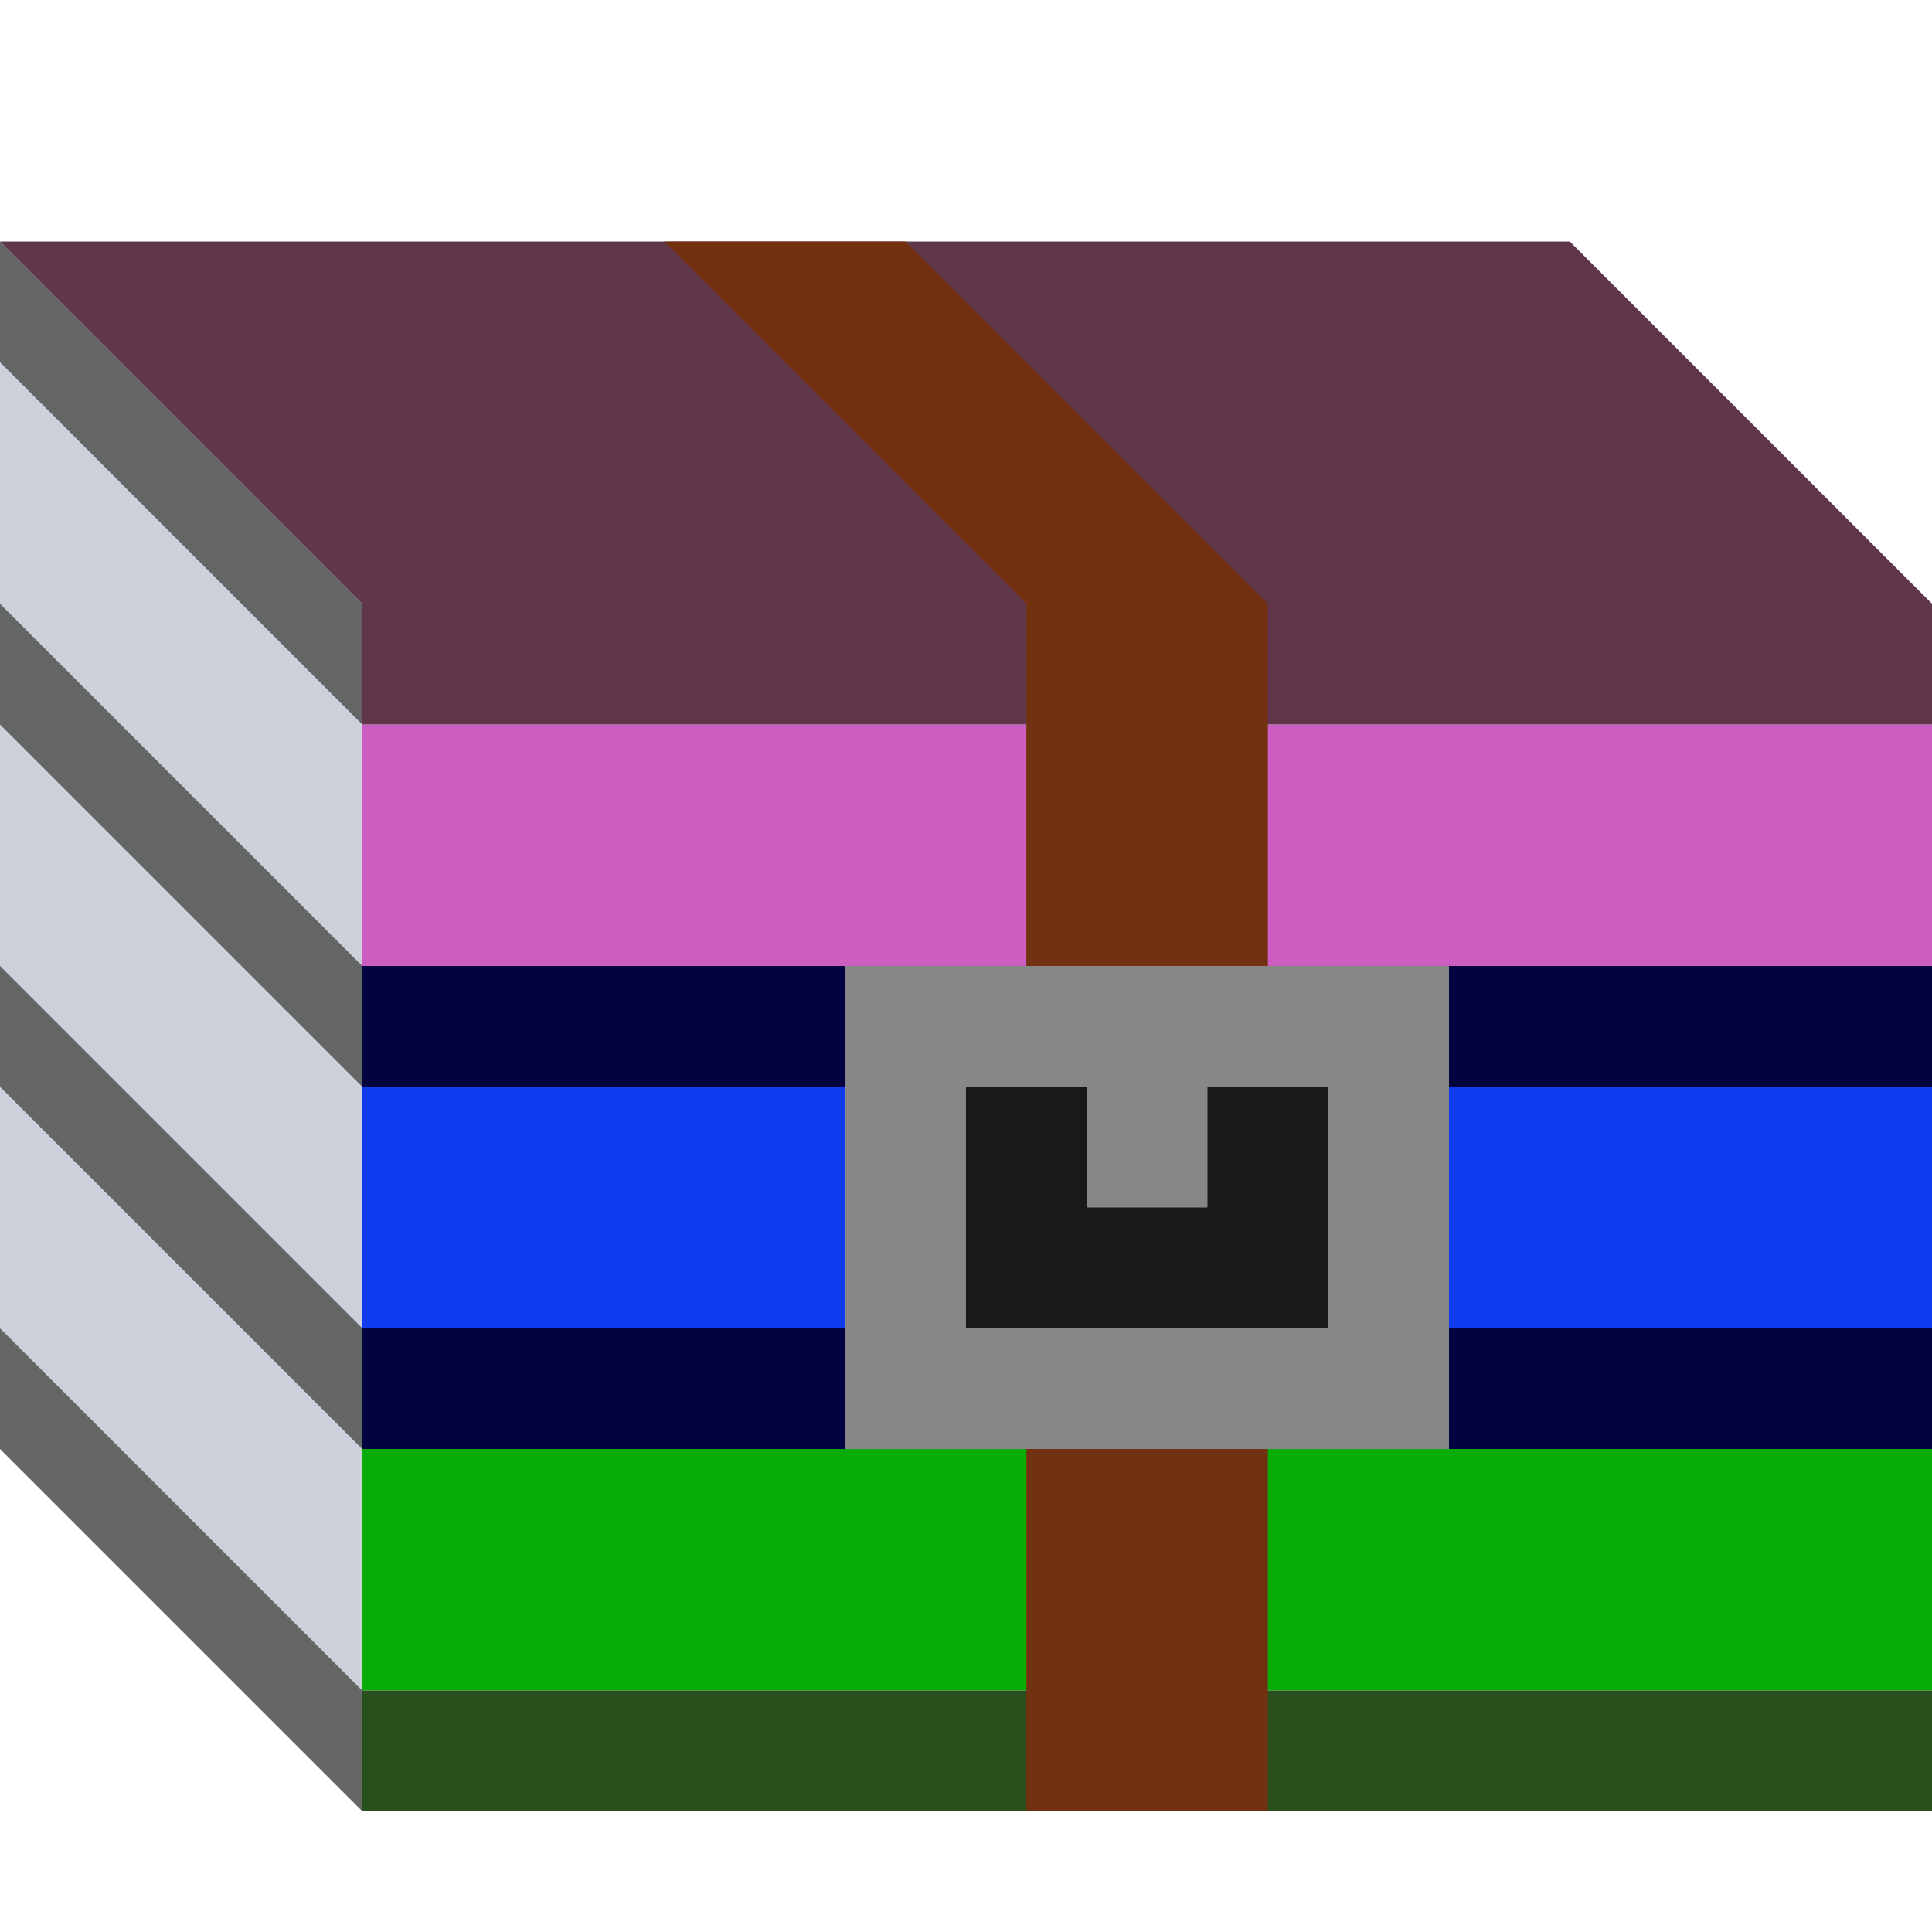
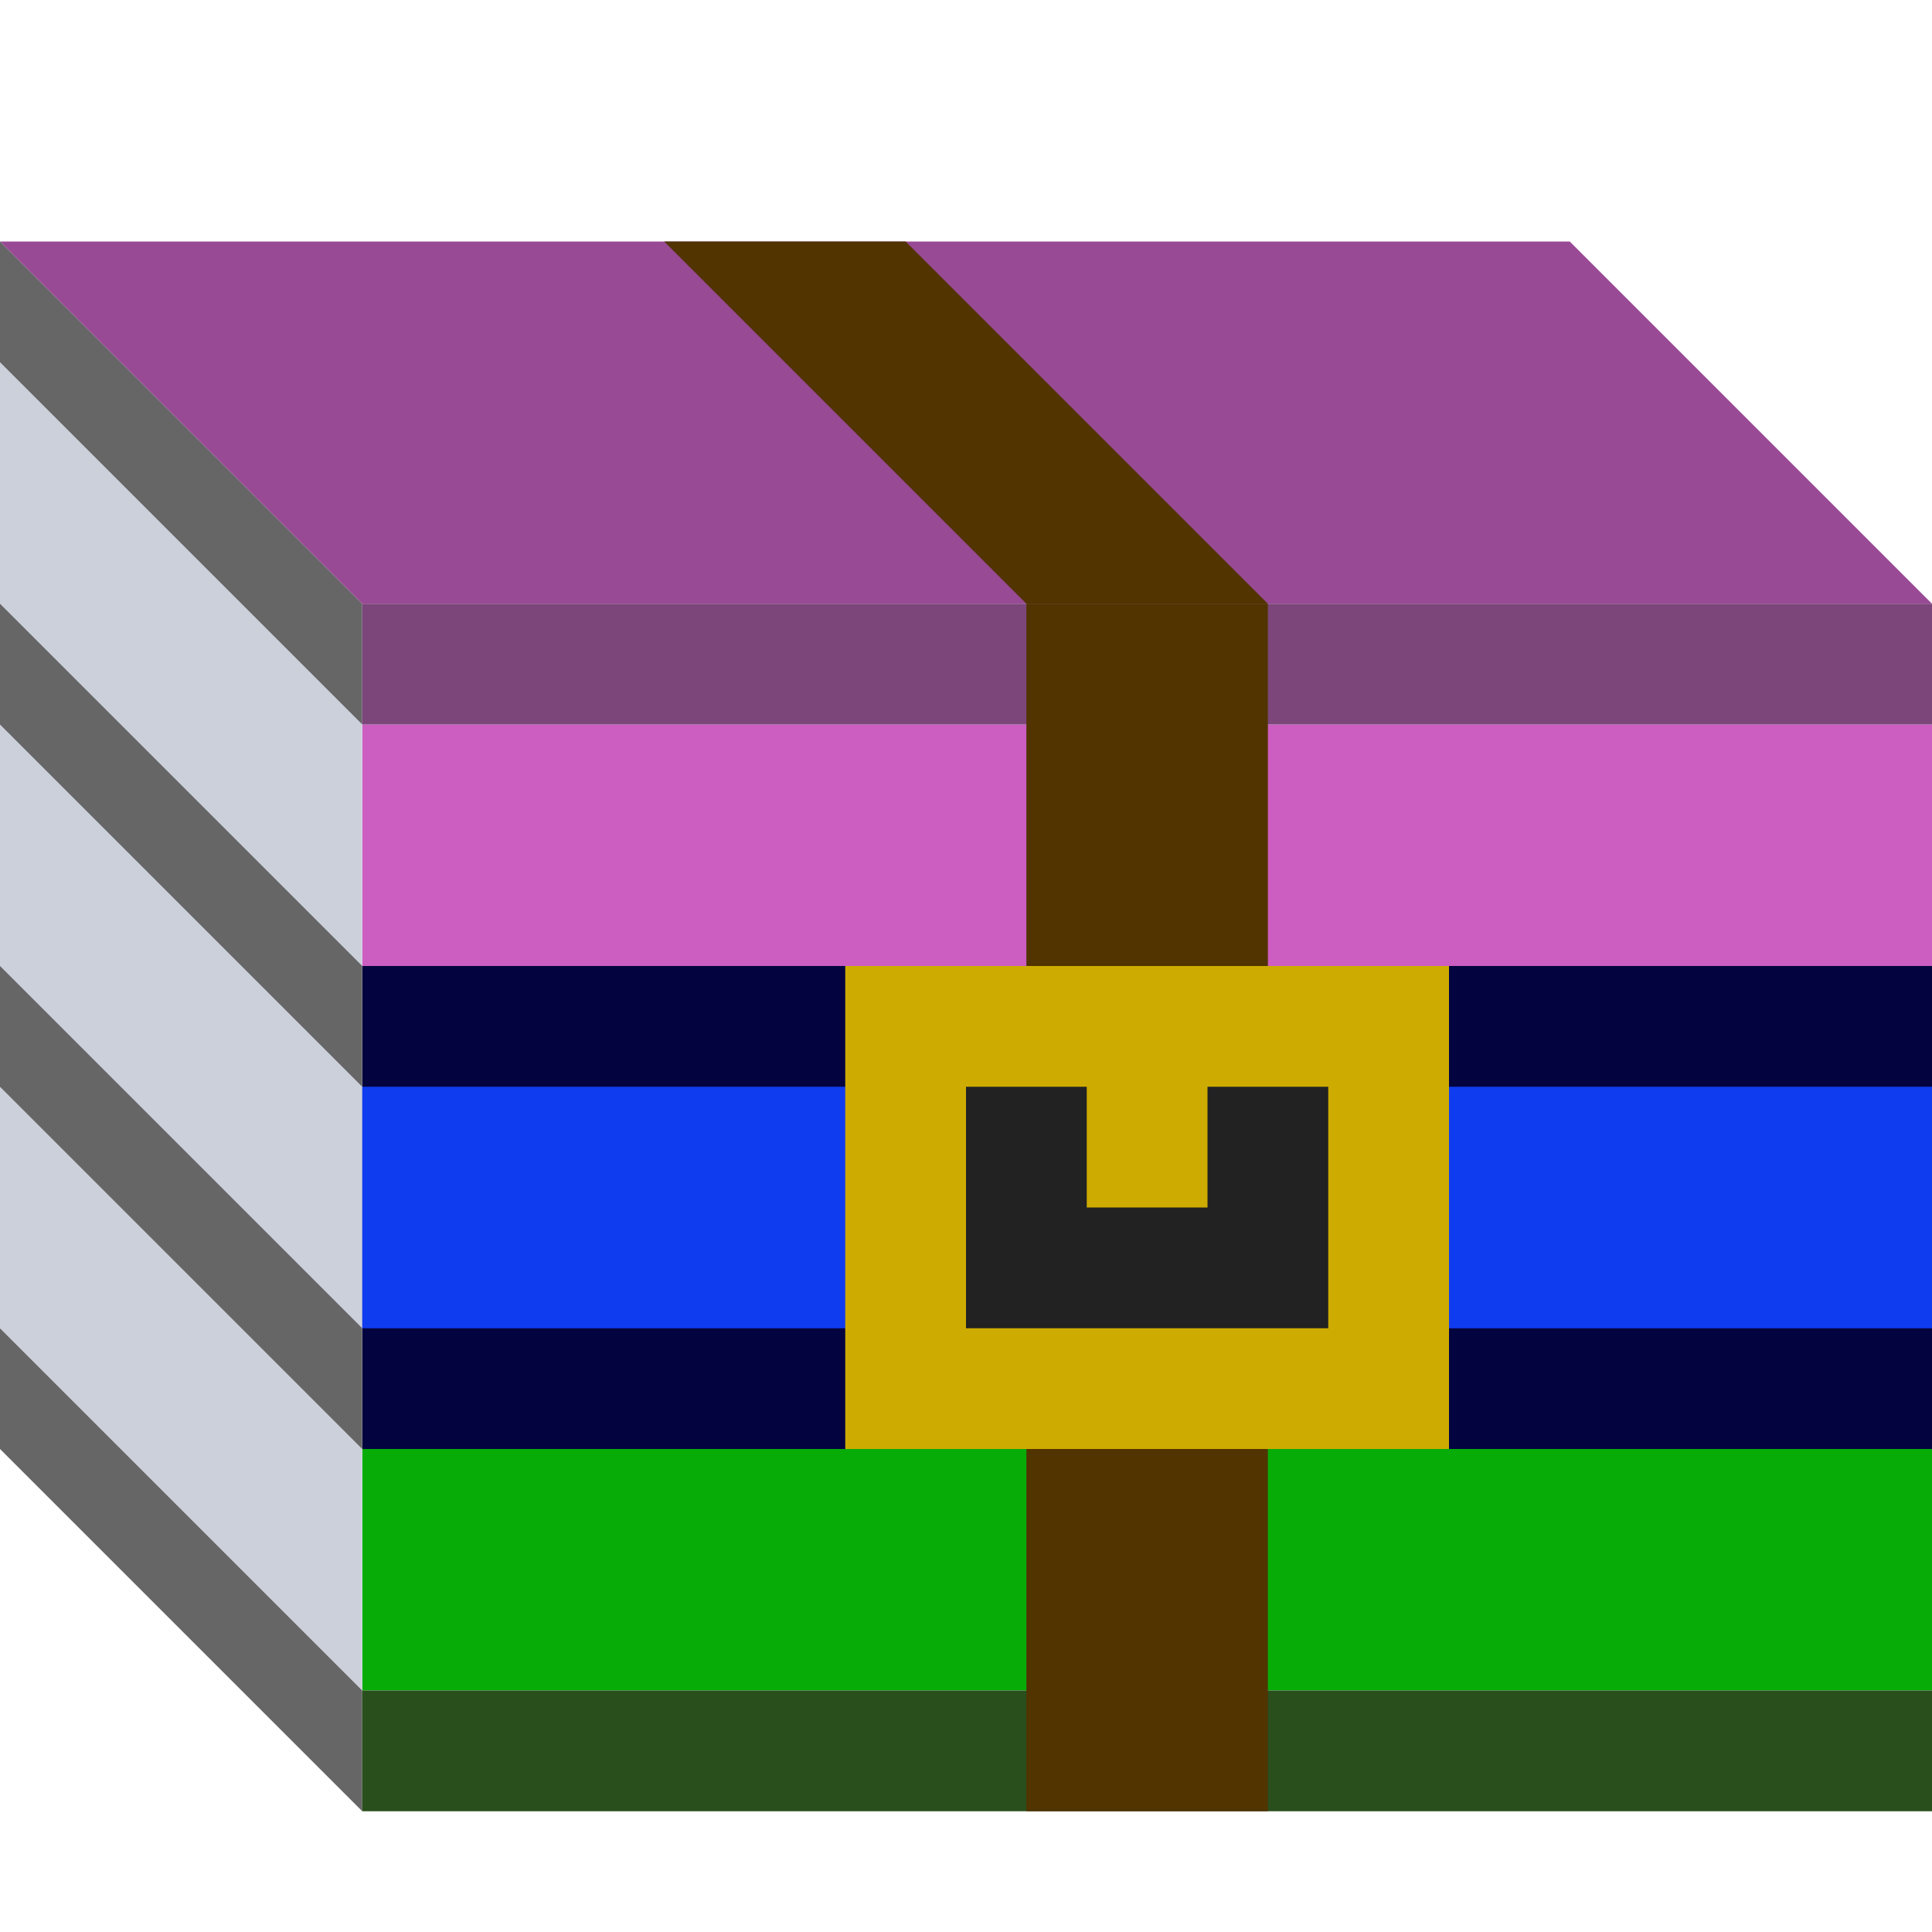
<svg xmlns="http://www.w3.org/2000/svg" viewBox="0 0 16 16">
  <path stroke="#07ac07" stroke-width="2" d="M3 13h13" />
  <path stroke="#03043f" stroke-width="4" d="M3 10h13" />
  <path stroke="#cc5dc1" stroke-width="2" d="M3 7h13" />
  <path fill="#ccd0db" d="M3 14l-3-3V3l3 3v8z" />
-   <path fill="#636665" d="M3 5L0 2v1l3 3V5zm0 3L0 5v1l3 3V8zm0 3L0 8v1l3 3v-1zm0 3l-3-3v1l3 3v-1z" />
+   <path fill="#666" d="M3 5L0 2v1l3 3V5zm0 3L0 5v1l3 3V8zm0 3L0 8v1l3 3v-1zm0 3l-3-3v1l3 3v-1z" />
  <path stroke="#103cef" stroke-width="2" d="M3 10h13" />
  <path stroke="#294f1d" d="M3 14.5h13" />
-   <path fill="#5f364a" d="M13 2H0l3 3h13l-3-3z" />
-   <path stroke="#5f364a" d="M3 5.5h13" />
-   <path stroke="#723211" stroke-width="2" d="M9.5 15V5" />
-   <path fill="#723211" d="M10.5 5l-3-3h-2l3 3h2z" />
-   <path stroke="#878787" stroke-width="4" d="M7 10h5" />
-   <path fill="none" stroke="#191919" d="M8.5 9v1.5h2V9" />
+   <path fill="#994a95" d="M13 2H0l3 3h13l-3-3z" />
+   <path stroke="#7C467a" d="M3 5.5h13" />
+   <path stroke="#513400" stroke-width="2" d="M9.5 15V5" />
+   <path fill="#513400" d="M10.5 5l-3-3h-2l3 3h2z" />
+   <path stroke="#ceab00" stroke-width="4" d="M7 10h5" />
+   <path fill="none" stroke="#222" d="M8.5 9v1.5h2V9" />
</svg>
